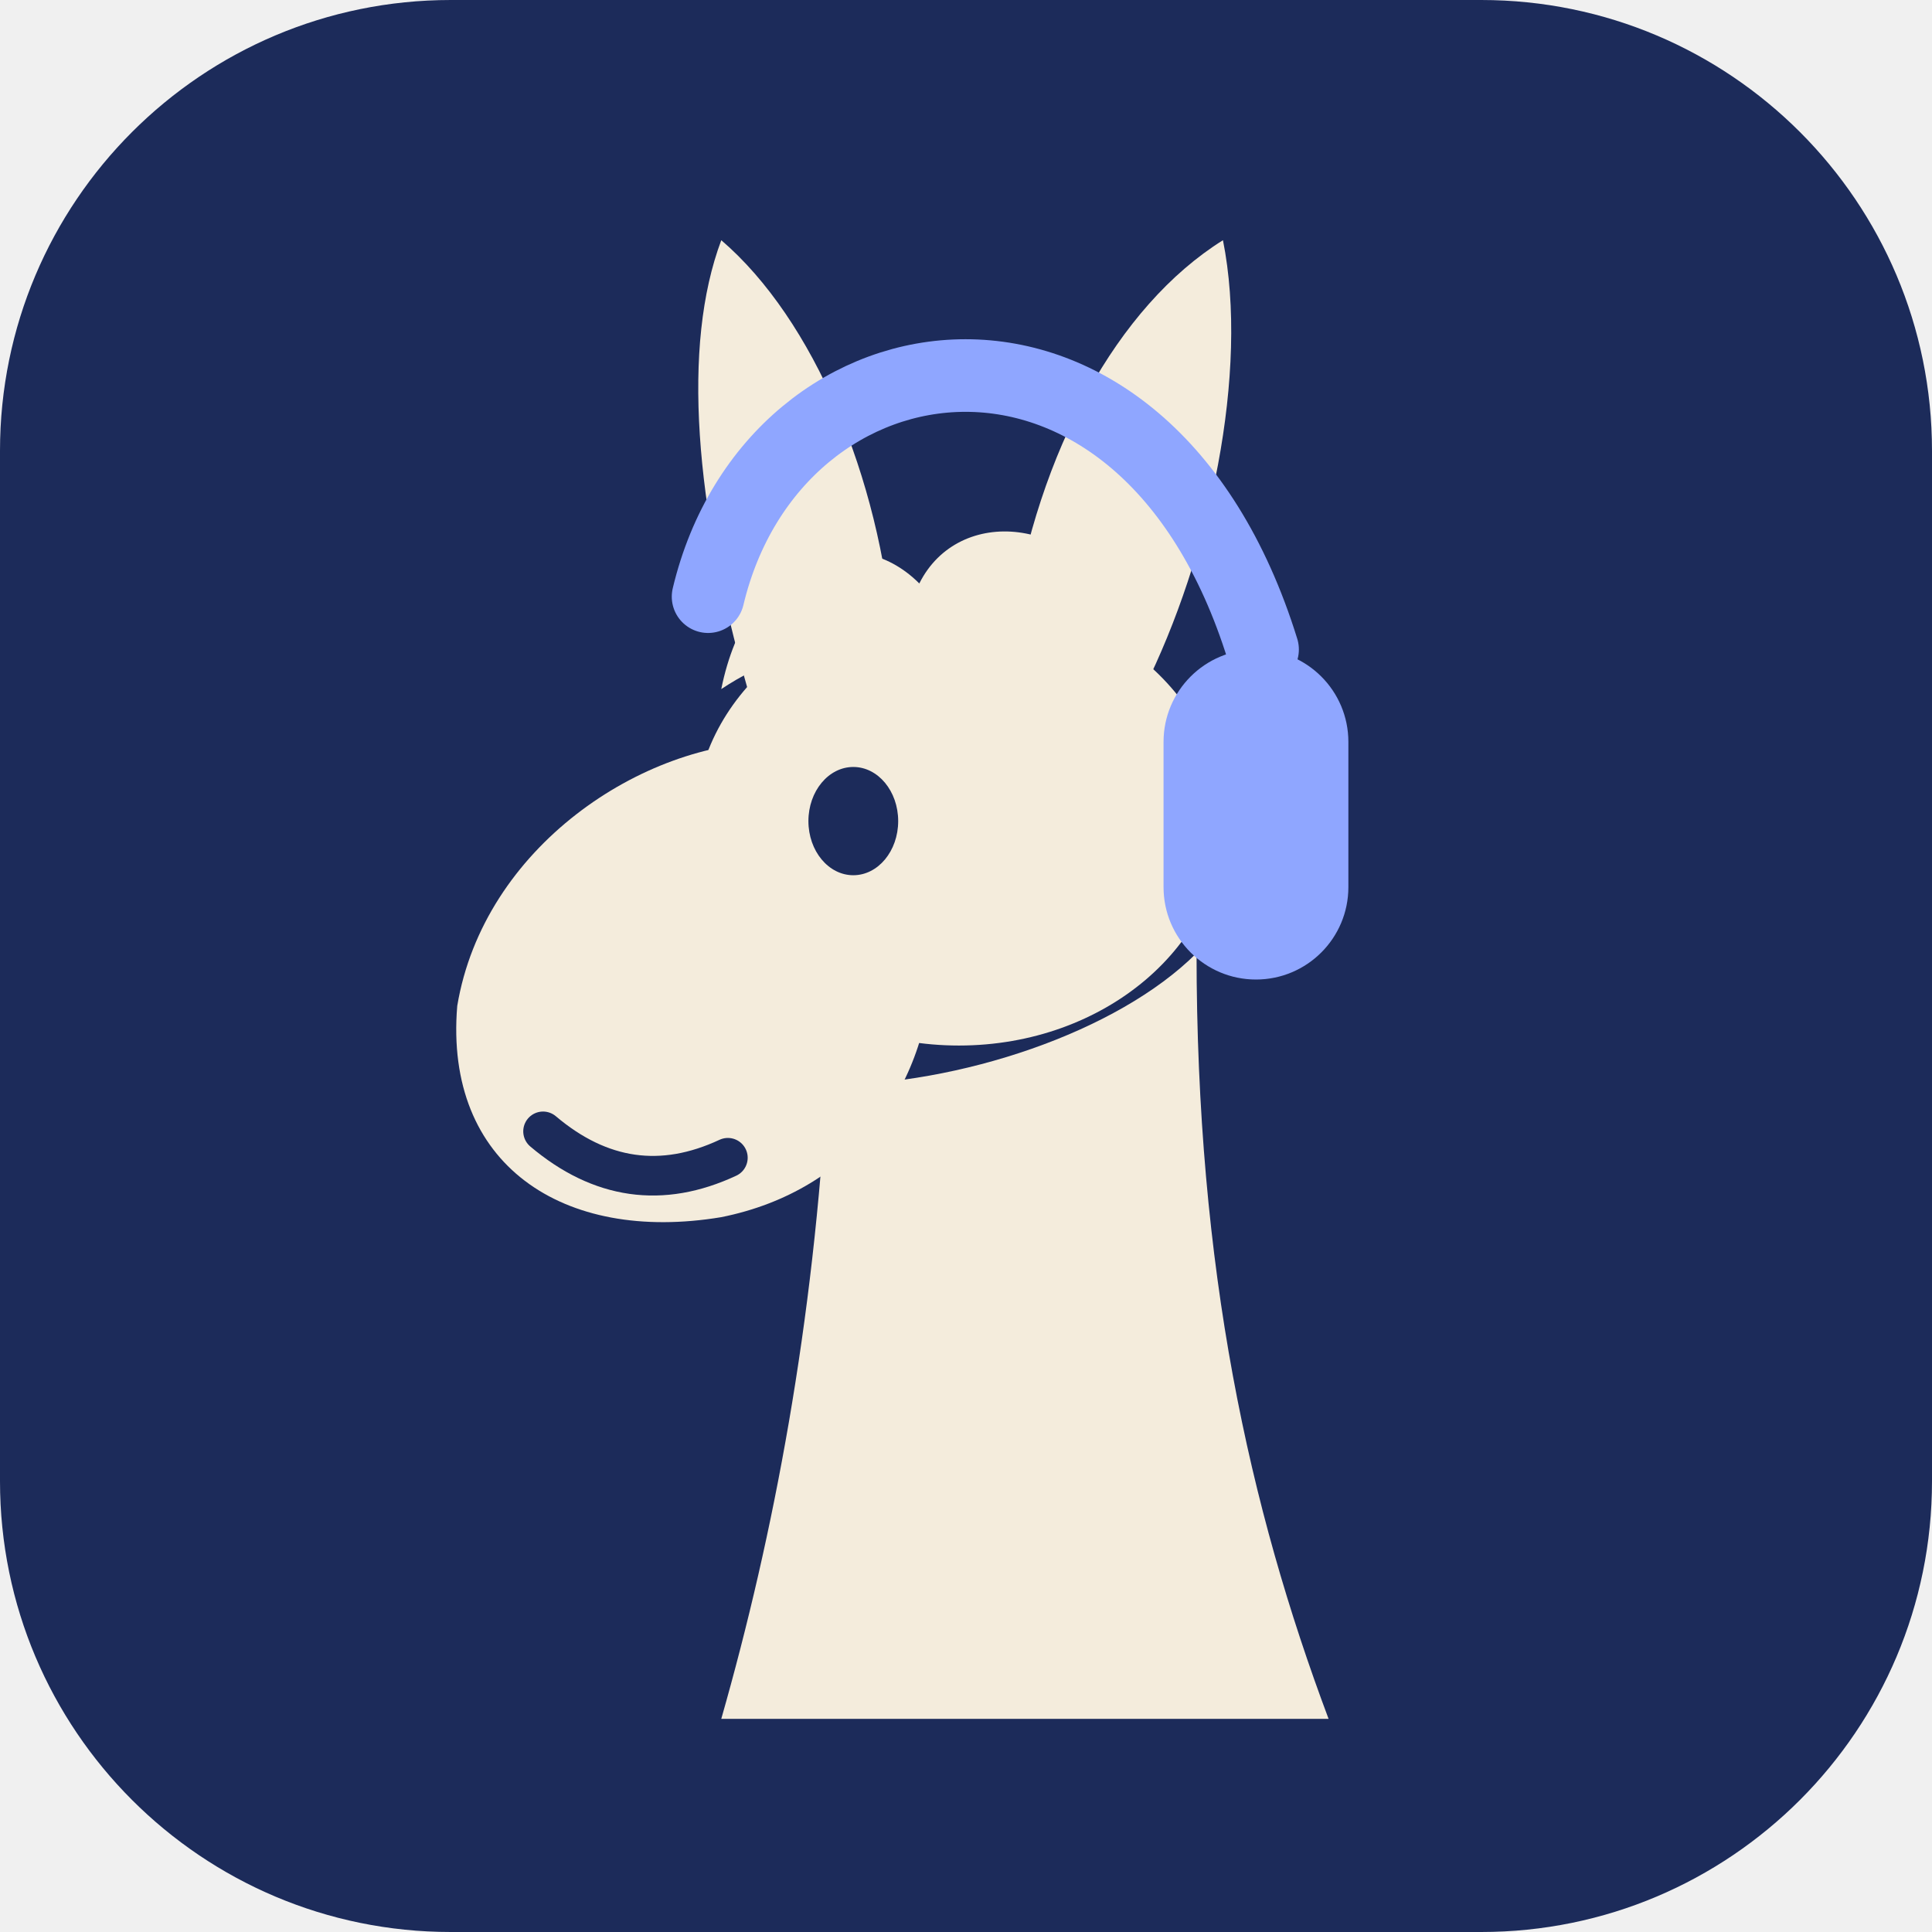
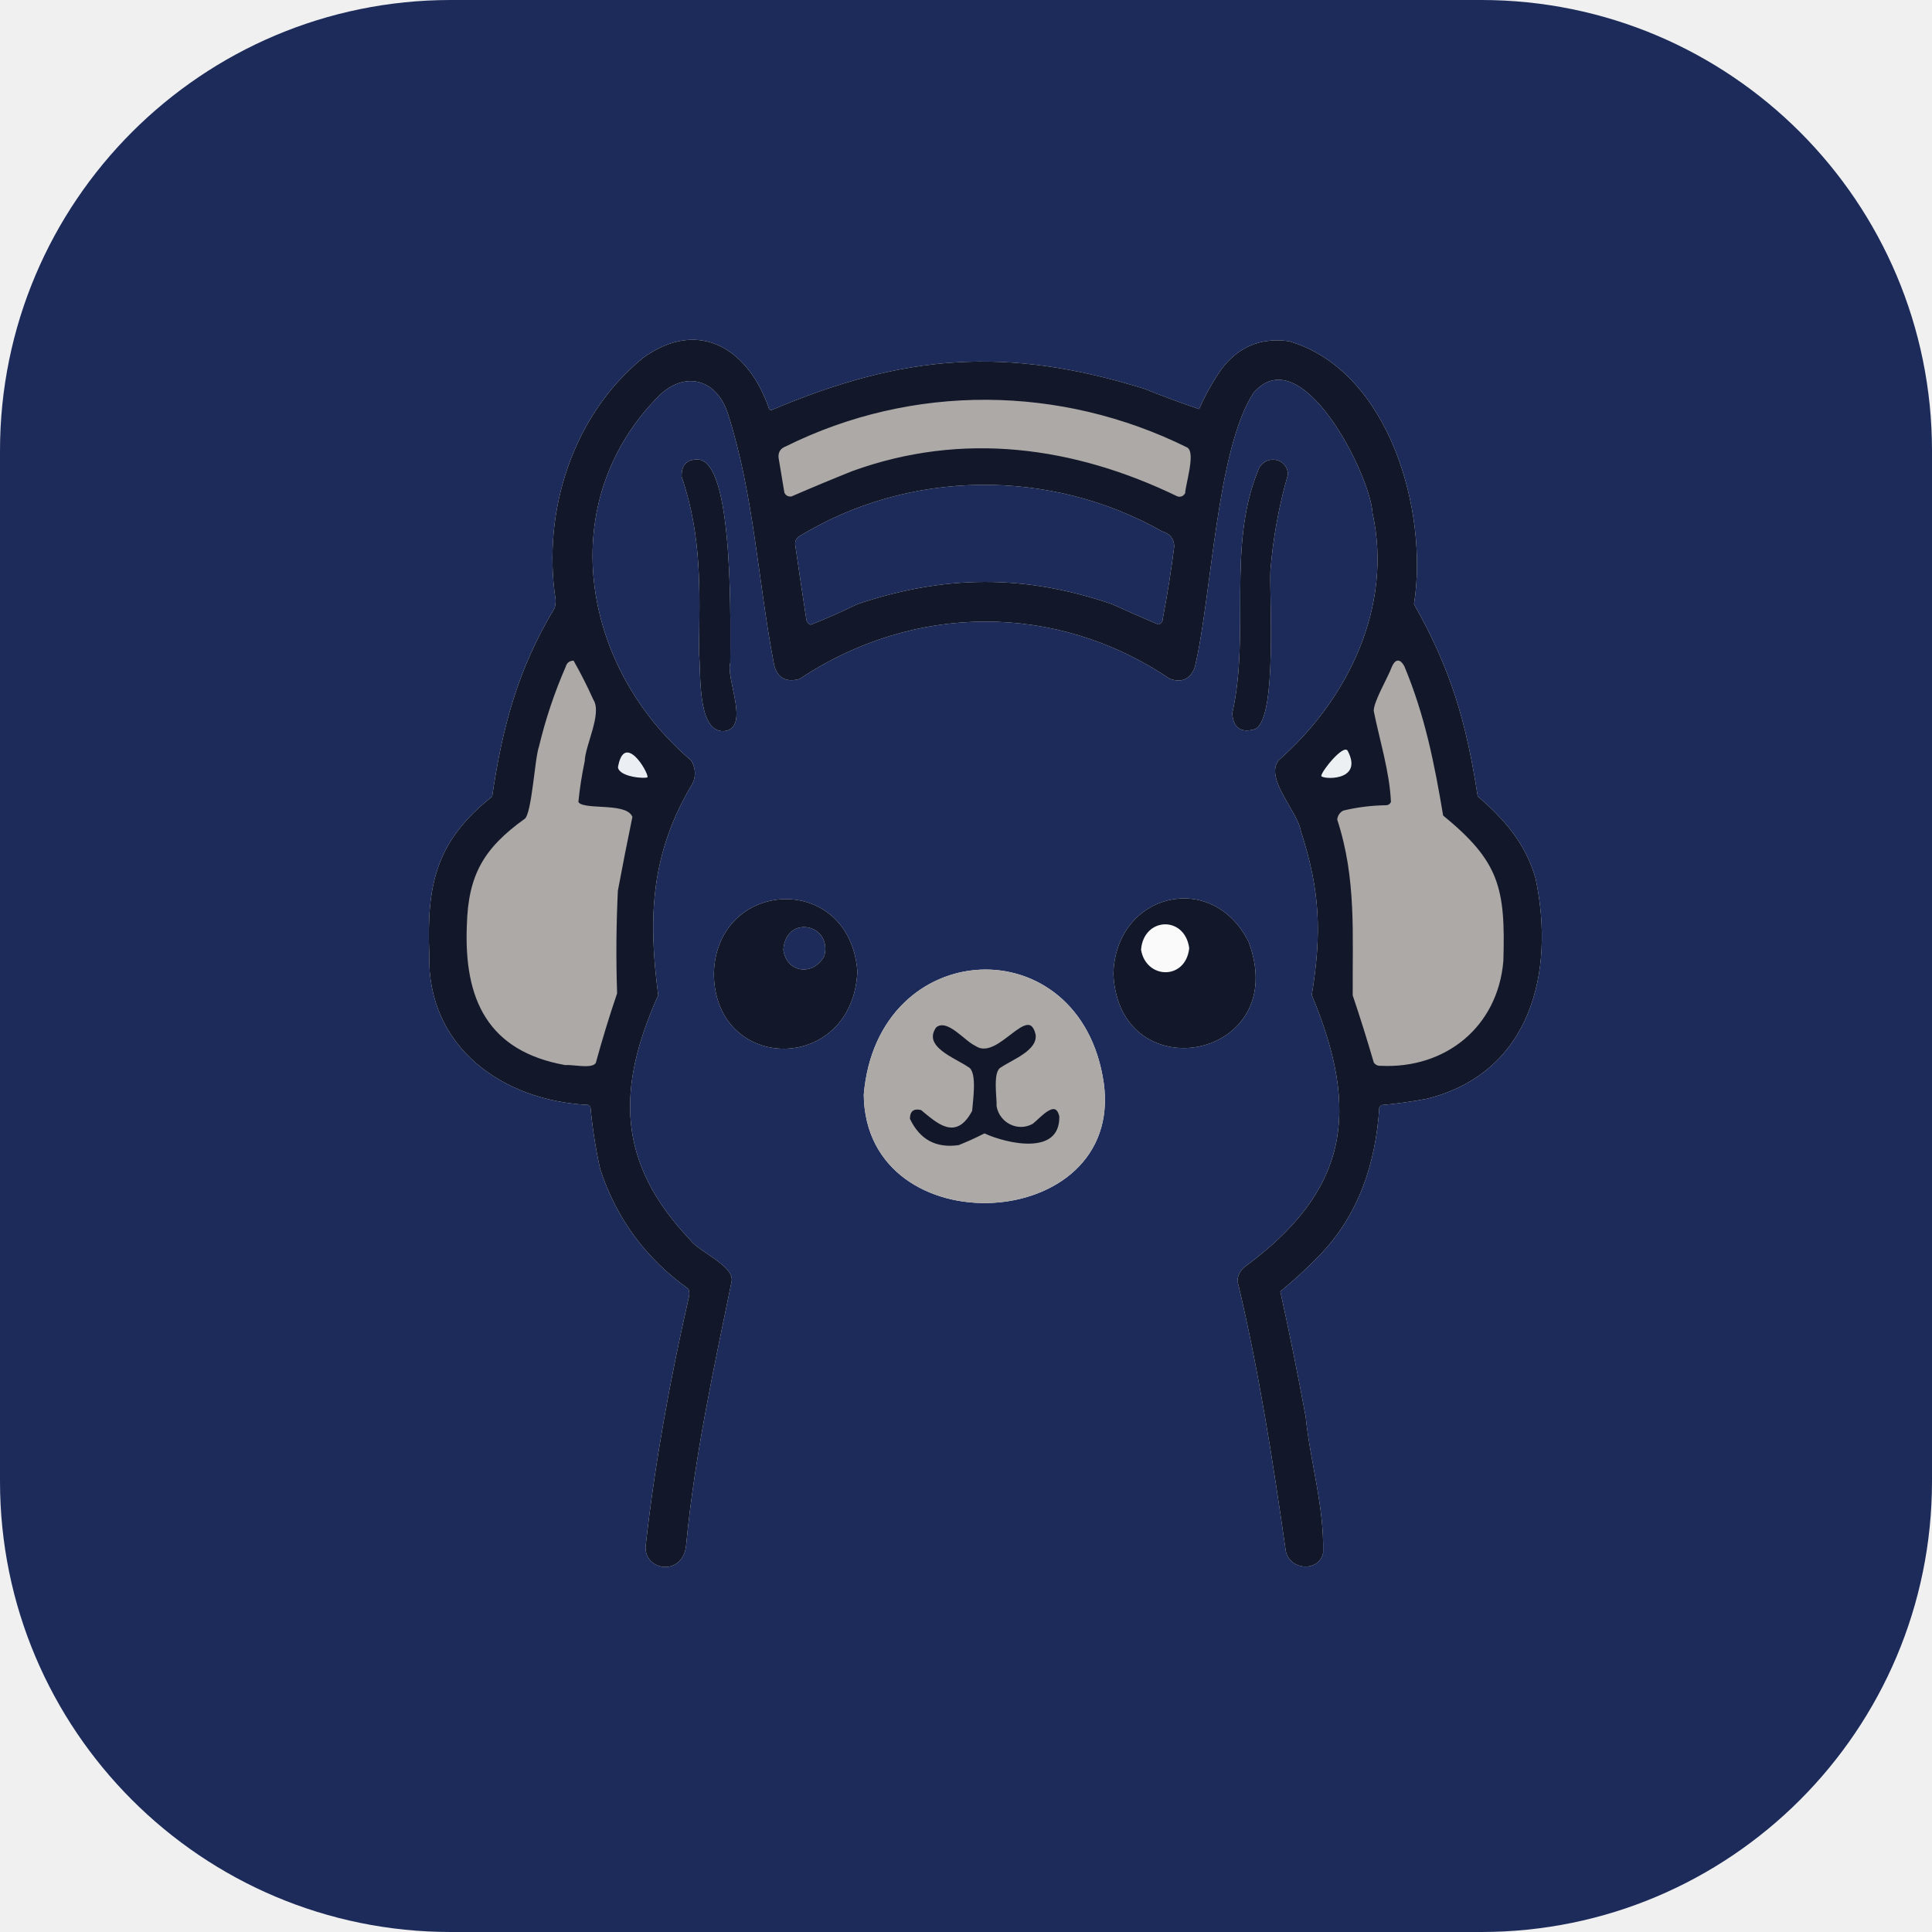
<svg xmlns="http://www.w3.org/2000/svg" viewBox="0 0 120 120">
-   <defs>
-     <mask id="cara">
-       <rect width="120" height="120" fill="#fff" />
-       <ellipse cx="50" cy="50" rx="3.4" ry="4.1" fill="#000" />
-       <path d="M26.5 73.5 Q33 79 40.5 75.5" stroke="#000" stroke-width="3" fill="none" stroke-linecap="round" />
-     </mask>
-   </defs>
  <rect width="120" height="120" rx="28" fill="#1C2B5A" />
-   <g transform="translate(12 10) scale(0.82)">
-     <g fill="#F4ECDC" mask="url(#cara)">
-       <path d="M42 40 C38 26 37 14 40 6 C47 12 52 24 53 36 Z" />
-       <path d="M62 35 C64 22 70 11 78 6 C80 16 77 30 72 40 Z" />
-       <ellipse cx="58" cy="50" rx="20" ry="17" />
-       <path d="M40 40 C42 30 50 27 55 32 C58 26 67 27 70 34 C64 33 60 36 58 40 C54 35 46 36 40 40 Z" />
-       <path d="M44 44 C34 44 22 52 20 64 C19 76 28 82 40 80 C50 78 56 70 56 60 Z" />
-       <path d="M48 70 C47 88 44 104 40 118 L86 118 C80 102 76 84 76 60 C70 66 58 70 48 70 Z" />
+   <g transform="translate(10, 14) scale(0.3)">
+     <g>
+       <path fill="#fefefe" stroke="#fefefe" stroke-width="0.5" d="M 55.79,151 c -0.47,19.05 15.16,30.03 32.74,30.85 c 0.21,0.17 0.42,0.35 0.62,0.52 c 0.4,4.37 1.07,8.7 2.03,12.99 c 3.37,10.22 9.45,18.44 18.23,24.67 c 0.25,0.64 0.29,1.3 0.11,1.97 c -3.88,17 -7.02,34.2 -8.94,51.52 c -0.28,4.81 7.44,5.98 7.92,-0.52 c 1.72,-18.19 5.75,-36.62 9.41,-54.49 c 0.4,-3.02 -6.96,-5.96 -8.57,-8.35 c -15.29,-16.09 -15.28,-31.54 -6.65,-50.83 c -2.15,-16.22 -1.49,-29.61 7.18,-43.96 c 0.66,-1.55 0.55,-3.04 -0.34,-4.47 c -22.83,-19.42 -28.71,-53.84 -6.37,-76.03 c 5.68,-5.23 12.2,-3.04 14.46,4.08 c 5.34,16.55 6.22,34.48 9.47,51.53 c 0.53,2.87 2.19,3.94 4.98,3.21 c 23.68,-15.74 53.23,-16.01 76.88,-0.05 c 2.36,0.83 3.98,0.09 4.85,-2.24 c 3.52,-14.68 4.45,-45.13 12.23,-56.93 c 10.23,-11.68 24.54,16.99 25.05,25.02 c 4.25,19.48 -5.06,38.73 -19.53,51.45 c -2.72,3.61 4.05,10.36 4.68,14.37 c 4.03,12.43 4.35,21.21 2.28,34.02 c 10.17,24.33 7.49,40.74 -14.1,56.58 c -0.78,0.69 -1.21,1.56 -1.29,2.6 c 4.44,18.62 7.3,37.06 10.01,55.97 c 0.9,3.81 6.52,3.96 7.23,0.3 c 0.22,-9.57 -2.66,-18.65 -3.62,-28.13 c -1.61,-8.71 -3.37,-17.39 -5.27,-26.03 c 2.84,-2.32 5.56,-4.82 8.16,-7.49 c 8.17,-8.45 11.62,-19.04 12.37,-30.6 c 0.17,-0.21 0.35,-0.42 0.52,-0.63 c 3.18,-0.28 6.35,-0.73 9.5,-1.32 c 21.3,-5.31 26.4,-25.89 22.34,-45.28 c -2.06,-7.22 -6.45,-12.24 -11.98,-16.97 c -2.35,-15.32 -5.53,-26.35 -13.22,-39.87 c 3.07,-19.1 -5.05,-48.21 -25.69,-54.24 c -5.74,-0.79 -10.33,1.15 -13.79,5.8 c -1.81,2.64 -3.35,5.41 -4.61,8.31 c -3.89,-1.3 -7.75,-2.73 -11.59,-4.28 c -28.51,-8.83 -49.71,-7.15 -77.04,4.44 c -0.37,0.02 -0.64,-0.14 -0.8,-0.48 c -4.05,-11.93 -14.07,-18.73 -25.66,-10.4 c -14.49,11.76 -20.86,31.68 -18.03,49.9 c 0.02,0.62 -0.06,1.23 -0.23,1.82 c -7.61,12.64 -10.81,24.62 -12.93,39.05 c -11.68,9.25 -13.56,18.14 -13,32.62 Z M 108.04,52 c 4.23,12.3 3.76,23.72 3.58,36.5 c 0.49,3.34 -0.53,16.22 4.9,15.96 c 5.2,-0.51 0.13,-10.57 1.09,-13.91 c -0.02,-6.29 0.86,-40.16 -6.09,-41.8 c -2.38,-0.22 -3.54,0.86 -3.48,3.25 Z M 222.05,101 c 0.16,2.86 1.63,3.87 4.42,3.04 c 4.35,-2.34 2.75,-27.25 2.97,-32.48 c 0.52,-6.83 1.78,-13.54 3.64,-20.07 c -0.23,-3.35 -4.73,-3.76 -5.75,-0.55 c -6.37,15.73 -1.57,33.63 -5.28,50.06 Z M 131.04,66.01 c -0.01,-0.7 0.24,-1.28 0.77,-1.73 c 22.91,-14.07 52.21,-14.37 75.58,-1.16 c 1.7,0.51 2.59,1.63 2.64,3.36 c -0.63,4.99 -1.42,9.95 -2.36,14.89 c -0.03,0.82 -0.42,1.33 -1.19,1.53 c -3.27,-1.39 -6.52,-2.82 -9.77,-4.29 c -18.06,-6.14 -34.42,-5.99 -52.41,0.02 c -3.21,1.57 -6.47,3.01 -9.78,4.32 c -0.74,-0.25 -1.14,-0.78 -1.19,-1.58 c -0.8,-5.12 -1.56,-10.24 -2.29,-15.36 Z M 114.71,155 c 0.28,20.36 28.23,20.38 29.22,-0.51 c -1.56,-20.45 -28.8,-19.04 -29.22,0.51 Z M 197.43,155 c 1.15,24.09 36.38,17.37 27.55,-6.49 c -7.41,-14.94 -27.15,-9.98 -27.55,6.49 Z M 128.6,150.01 c 0.52,-7.82 10.73,-5.72 8.99,1.3 c -2.37,4.5 -8.26,3.81 -8.99,-1.3 Z M 145.75,180 c 0.36,31.25 53.47,28.56 49.19,-2.42 c -4.69,-32.32 -46.44,-30.45 -49.19,2.42 Z" />
    </g>
-     <path d="M39 33 C44 12 72 8 81 37" stroke="#8FA6FF" stroke-width="5.5" fill="none" stroke-linecap="round" />
-     <rect x="73.5" y="37" width="14" height="25" rx="7" fill="#8FA6FF" />
+     <g>
+       <path fill="#12182a" stroke="#12182a" stroke-width="0.5" d="M 55.79,151 c -0.56,-14.48 1.32,-23.37 13,-32.62 c 2.12,-14.43 5.32,-26.41 12.93,-39.05 c 0.17,-0.59 0.25,-1.2 0.23,-1.82 c -2.83,-18.22 3.54,-38.14 18.03,-49.9 c 11.59,-8.33 21.61,-1.53 25.66,10.4 c 0.16,0.34 0.43,0.5 0.8,0.48 c 27.33,-11.59 48.53,-13.27 77.04,-4.44 c 3.84,1.55 7.7,2.98 11.59,4.28 c 1.26,-2.9 2.8,-5.67 4.61,-8.31 c 3.46,-4.65 8.05,-6.59 13.79,-5.8 c 20.64,6.03 28.76,35.14 25.69,54.24 c 7.69,13.52 10.87,24.55 13.22,39.87 c 5.53,4.73 9.92,9.75 11.98,16.97 c 4.06,19.39 -1.04,39.97 -22.34,45.28 c -3.15,0.59 -6.32,1.04 -9.5,1.32 c -0.17,0.21 -0.35,0.42 -0.52,0.63 c -0.75,11.56 -4.2,22.15 -12.37,30.6 c -2.6,2.67 -5.32,5.17 -8.16,7.49 c 1.9,8.64 3.66,17.32 5.27,26.03 c 0.96,9.48 3.84,18.56 3.62,28.13 c -0.71,3.66 -6.33,3.51 -7.23,-0.3 c -2.71,-18.91 -5.57,-37.35 -10.01,-55.97 c 0.08,-1.04 0.51,-1.91 1.29,-2.6 c 21.59,-15.84 24.27,-32.25 14.1,-56.58 c 2.07,-12.81 1.75,-21.59 -2.28,-34.02 c -0.63,-4.01 -7.4,-10.76 -4.68,-14.37 c 14.47,-12.72 23.78,-31.97 19.53,-51.45 c -0.51,-8.03 -14.82,-36.7 -25.05,-25.02 c -7.78,11.8 -8.71,42.25 -12.23,56.93 c -0.87,2.33 -2.49,3.07 -4.85,2.24 c -23.65,-15.96 -53.2,-15.69 -76.88,0.05 c -2.79,0.73 -4.45,-0.34 -4.98,-3.21 c -3.25,-17.05 -4.13,-34.98 -9.47,-51.53 c -2.26,-7.12 -8.78,-9.31 -14.46,-4.08 c -22.34,22.19 -16.46,56.61 6.37,76.03 c 0.89,1.43 1,2.92 0.34,4.47 c -8.67,14.35 -9.33,27.74 -7.18,43.96 c -8.63,19.29 -8.64,34.74 6.65,50.83 c 1.61,2.39 8.97,5.33 8.57,8.35 c -3.66,17.87 -7.69,36.3 -9.41,54.49 c -0.48,6.5 -8.2,5.33 -7.92,0.52 c 1.92,-17.32 5.06,-34.52 8.94,-51.52 c 0.18,-0.67 0.14,-1.33 -0.11,-1.97 c -8.78,-6.23 -14.86,-14.45 -18.23,-24.67 c -0.96,-4.29 -1.63,-8.62 -2.03,-12.99 c -0.2,-0.17 -0.41,-0.35 -0.62,-0.52 c -17.58,-0.82 -33.21,-11.8 -32.74,-30.85 Z M 128.1,48 c 0.41,2.42 0.82,4.85 1.21,7.27 c 0.25,0.47 0.64,0.67 1.17,0.6 c 4.17,-1.81 8.37,-3.56 12.6,-5.25 c 22.86,-8.28 45.98,-5.15 67.49,5.27 c 0.54,0.11 0.95,-0.07 1.23,-0.54 c 0.06,-1.66 2.13,-8.25 0.53,-9.16 c -26.16,-12.95 -56.71,-13.21 -82.89,-0.2 c -0.95,0.34 -1.4,1.01 -1.34,2.01 Z M 108.04,52 c -0.06,-2.39 1.1,-3.47 3.48,-3.25 c 6.95,1.64 6.07,35.51 6.09,41.8 c -0.96,3.34 4.11,13.4 -1.09,13.91 c -5.43,0.26 -4.41,-12.62 -4.9,-15.96 c 0.18,-12.78 0.65,-24.2 -3.58,-36.5 Z M 222.05,101 c 3.71,-16.43 -1.09,-34.33 5.28,-50.06 c 1.02,-3.21 5.52,-2.8 5.75,0.55 c -1.86,6.53 -3.12,13.24 -3.64,20.07 c -0.22,5.23 1.38,30.14 -2.97,32.48 c -2.79,0.83 -4.26,-0.18 -4.42,-3.04 Z M 131.04,66.01 c 0.73,5.12 1.49,10.24 2.29,15.36 c 0.05,0.8 0.45,1.33 1.19,1.58 c 3.31,-1.31 6.57,-2.75 9.78,-4.32 c 17.99,-6.01 34.35,-6.16 52.41,-0.02 c 3.25,1.47 6.5,2.9 9.77,4.29 c 0.77,-0.2 1.16,-0.71 1.19,-1.53 c 0.94,-4.94 1.73,-9.9 2.36,-14.89 c -0.05,-1.73 -0.94,-2.85 -2.64,-3.36 c -23.37,-13.21 -52.67,-12.91 -75.58,1.16 c -0.53,0.45 -0.78,1.03 -0.77,1.73 Z M 63.57,145 c -0.6,15.1 4.23,25.73 20.15,28.6 c 1.27,-0.17 5.3,0.78 6.07,-0.3 c 1.32,-4.82 2.78,-9.6 4.39,-14.34 c -0.24,-7.07 -0.18,-14.15 0.16,-21.23 c 0.95,-5.1 1.95,-10.18 3,-15.25 c -1.33,-2.87 -10.45,-0.99 -11.18,-3.09 c 0.28,-2.86 0.73,-5.69 1.32,-8.51 c 0.08,-3.23 3.61,-9.84 1.81,-12.57 c -1.22,-2.72 -2.56,-5.37 -4.01,-7.94 c -0.67,0.06 -1.09,0.44 -1.27,1.13 c -2.31,5.29 -4.14,10.75 -5.49,16.37 c -0.94,2.65 -1.45,13.79 -3.01,15.15 c -8.46,6.05 -11.68,11.52 -11.94,21.98 Z M 243.78,123 c 3.99,12.21 3.12,23.78 3.2,36.37 c 1.55,4.59 2.99,9.21 4.35,13.86 c 0.31,0.4 0.72,0.57 1.23,0.52 c 13.3,0.63 23.96,-7.99 25.11,-21.44 c 0.46,-15.12 -0.8,-20.48 -12.45,-30 c -1.8,-10.77 -3.78,-20.77 -8.03,-30.94 c -0.78,-1.41 -1.49,-1.35 -2.14,0.15 c -0.78,2.15 -3.65,6.94 -3.72,8.96 c 1.25,6.25 3.29,12.56 3.57,18.94 c -0.24,0.55 -0.66,0.85 -1.27,0.88 c -2.98,0.04 -5.9,0.4 -8.79,1.1 c -0.62,0.36 -0.97,0.89 -1.06,1.6 Z M 240.22,113.96 c -0.02,0.74 8.88,1.31 5.47,-5.18 c -0.83,-1.46 -5.32,4.06 -5.47,5.18 Z M 94.61,112.2 c 0.3,2.06 5.81,2.41 6.13,2.04 c 0.09,-1.21 -4.87,-9.48 -6.13,-2.04 Z M 114.71,155 c 0.42,-19.55 27.66,-20.96 29.22,-0.51 c -0.99,20.89 -28.94,20.87 -29.22,0.51 Z M 197.43,155 c 0.4,-16.47 20.14,-21.43 27.55,-6.49 c 8.83,23.86 -26.4,30.58 -27.55,6.49 Z M 128.6,150.01 c 0.73,5.11 6.62,5.8 8.99,1.3 c 1.74,-7.02 -8.47,-9.12 -8.99,-1.3 Z M 203.16,149.96 c 1.01,5.83 8.77,6.04 9.47,-0.32 c -0.89,-6.46 -8.95,-6.13 -9.47,0.32 Z M 154.8,185.01 c 0.03,-1.8 0.92,-2.5 2.67,-2.09 c 3.44,2.83 7.03,6.3 10.22,0.34 c 0.11,-1.69 1.11,-8.03 -0.72,-8.82 c -2.67,-1.86 -9.73,-4.28 -6.65,-8.59 c 2.55,-2.04 6.18,2.81 8.43,3.81 c 4.38,3.12 10.88,-9.18 12.57,-2.21 c 0.53,3.52 -4.91,5.46 -7.24,7.06 c -1.67,0.69 -0.73,6.3 -0.83,7.84 c 0.6,3.27 4.19,5.06 7.09,3.45 c 1.47,-1.1 4.98,-5.5 5.9,-1.33 c 0.13,8.58 -11.25,5.84 -15.75,3.8 c -1.71,0.87 -3.47,1.67 -5.27,2.39 c -4.85,0.7 -8.32,-1.19 -10.42,-5.65 Z" />
+     </g>
+     <g>
+       <path fill="#f9faf9" stroke="#f9faf9" stroke-width="0.5" d="M 203.16,149.96 c 0.52,-6.45 8.58,-6.78 9.47,-0.32 c -0.7,6.36 -8.46,6.15 -9.47,0.32 Z" />
+     </g>
+     <g>
+       <path fill="#ebeff4" d="M 94.61,112.2 c 1.26,-7.44 6.22,0.83 6.13,2.04 c -0.32,0.37 -5.83,0.02 -6.13,-2.04 Z" />
+     </g>
+     <g>
+       <path fill="#ecf0f3" d="M 240.22,113.96 c 0.15,-1.12 4.64,-6.64 5.47,-5.18 c 3.41,6.49 -5.49,5.92 -5.47,5.18 Z" />
+     </g>
+     <g>
+       <path fill="#ada9a6" stroke="#ada9a6" stroke-width="0.5" d="M 128.1,48 c -0.06,-1 0.39,-1.67 1.34,-2.01 c 26.18,-13.01 56.73,-12.75 82.89,0.2 c 1.6,0.91 -0.47,7.5 -0.53,9.16 c -0.28,0.47 -0.69,0.65 -1.23,0.54 c -21.51,-10.42 -44.63,-13.55 -67.49,-5.27 c -4.23,1.69 -8.43,3.44 -12.6,5.25 c -0.53,0.07 -0.92,-0.13 -1.17,-0.6 c -0.39,-2.42 -0.8,-4.85 -1.21,-7.27 Z M 63.57,145 c 0.26,-10.46 3.48,-15.93 11.94,-21.98 c 1.56,-1.36 2.07,-12.5 3.01,-15.15 c 1.35,-5.62 3.18,-11.08 5.49,-16.37 c 0.18,-0.69 0.6,-1.07 1.27,-1.13 c 1.45,2.57 2.79,5.22 4.01,7.94 c 1.8,2.73 -1.73,9.34 -1.81,12.57 c -0.59,2.82 -1.04,5.65 -1.32,8.51 c 0.73,2.1 9.85,0.22 11.18,3.09 c -1.05,5.07 -2.05,10.15 -3,15.25 c -0.34,7.08 -0.4,14.16 -0.16,21.23 c -1.61,4.74 -3.07,9.52 -4.39,14.34 c -0.77,1.08 -4.8,0.13 -6.07,0.3 c -15.92,-2.87 -20.75,-13.5 -20.15,-28.6 Z M 243.78,123 c 0.09,-0.71 0.44,-1.24 1.06,-1.6 c 2.89,-0.7 5.81,-1.06 8.79,-1.1 c 0.61,-0.03 1.03,-0.33 1.27,-0.88 c -0.28,-6.38 -2.32,-12.69 -3.57,-18.94 c 0.07,-2.02 2.94,-6.81 3.72,-8.96 c 0.65,-1.5 1.36,-1.56 2.14,-0.15 c 4.25,10.17 6.23,20.17 8.03,30.94 c 11.65,9.52 12.91,14.88 12.45,30 c -1.15,13.45 -11.81,22.07 -25.11,21.44 c -0.51,0.05 -0.92,-0.12 -1.23,-0.52 c -1.36,-4.65 -2.8,-9.27 -4.35,-13.86 c -0.08,-12.59 0.79,-24.16 -3.2,-36.37 Z M 145.75,180 c 2.75,-32.87 44.5,-34.74 49.19,-2.42 c 4.28,30.98 -48.83,33.67 -49.19,2.42 Z M 154.8,185.01 c 2.1,4.46 5.57,6.35 10.42,5.65 c 1.8,-0.72 3.56,-1.52 5.27,-2.39 c 4.5,2.04 15.88,4.78 15.75,-3.8 c -0.92,-4.17 -4.43,0.23 -5.9,1.33 c -2.9,1.61 -6.49,-0.18 -7.09,-3.45 c 0.1,-1.54 -0.84,-7.15 0.83,-7.84 c 2.33,-1.6 7.77,-3.54 7.24,-7.06 c -1.69,-6.97 -8.19,5.33 -12.57,2.21 c -2.25,-1 -5.88,-5.85 -8.43,-3.81 c -3.08,4.31 3.98,6.73 6.65,8.59 c 1.83,0.79 0.83,7.13 0.72,8.82 c -3.19,5.96 -6.78,2.49 -10.22,-0.34 c -1.75,-0.41 -2.64,0.29 -2.67,2.09 Z" />
+     </g>
  </g>
</svg>
